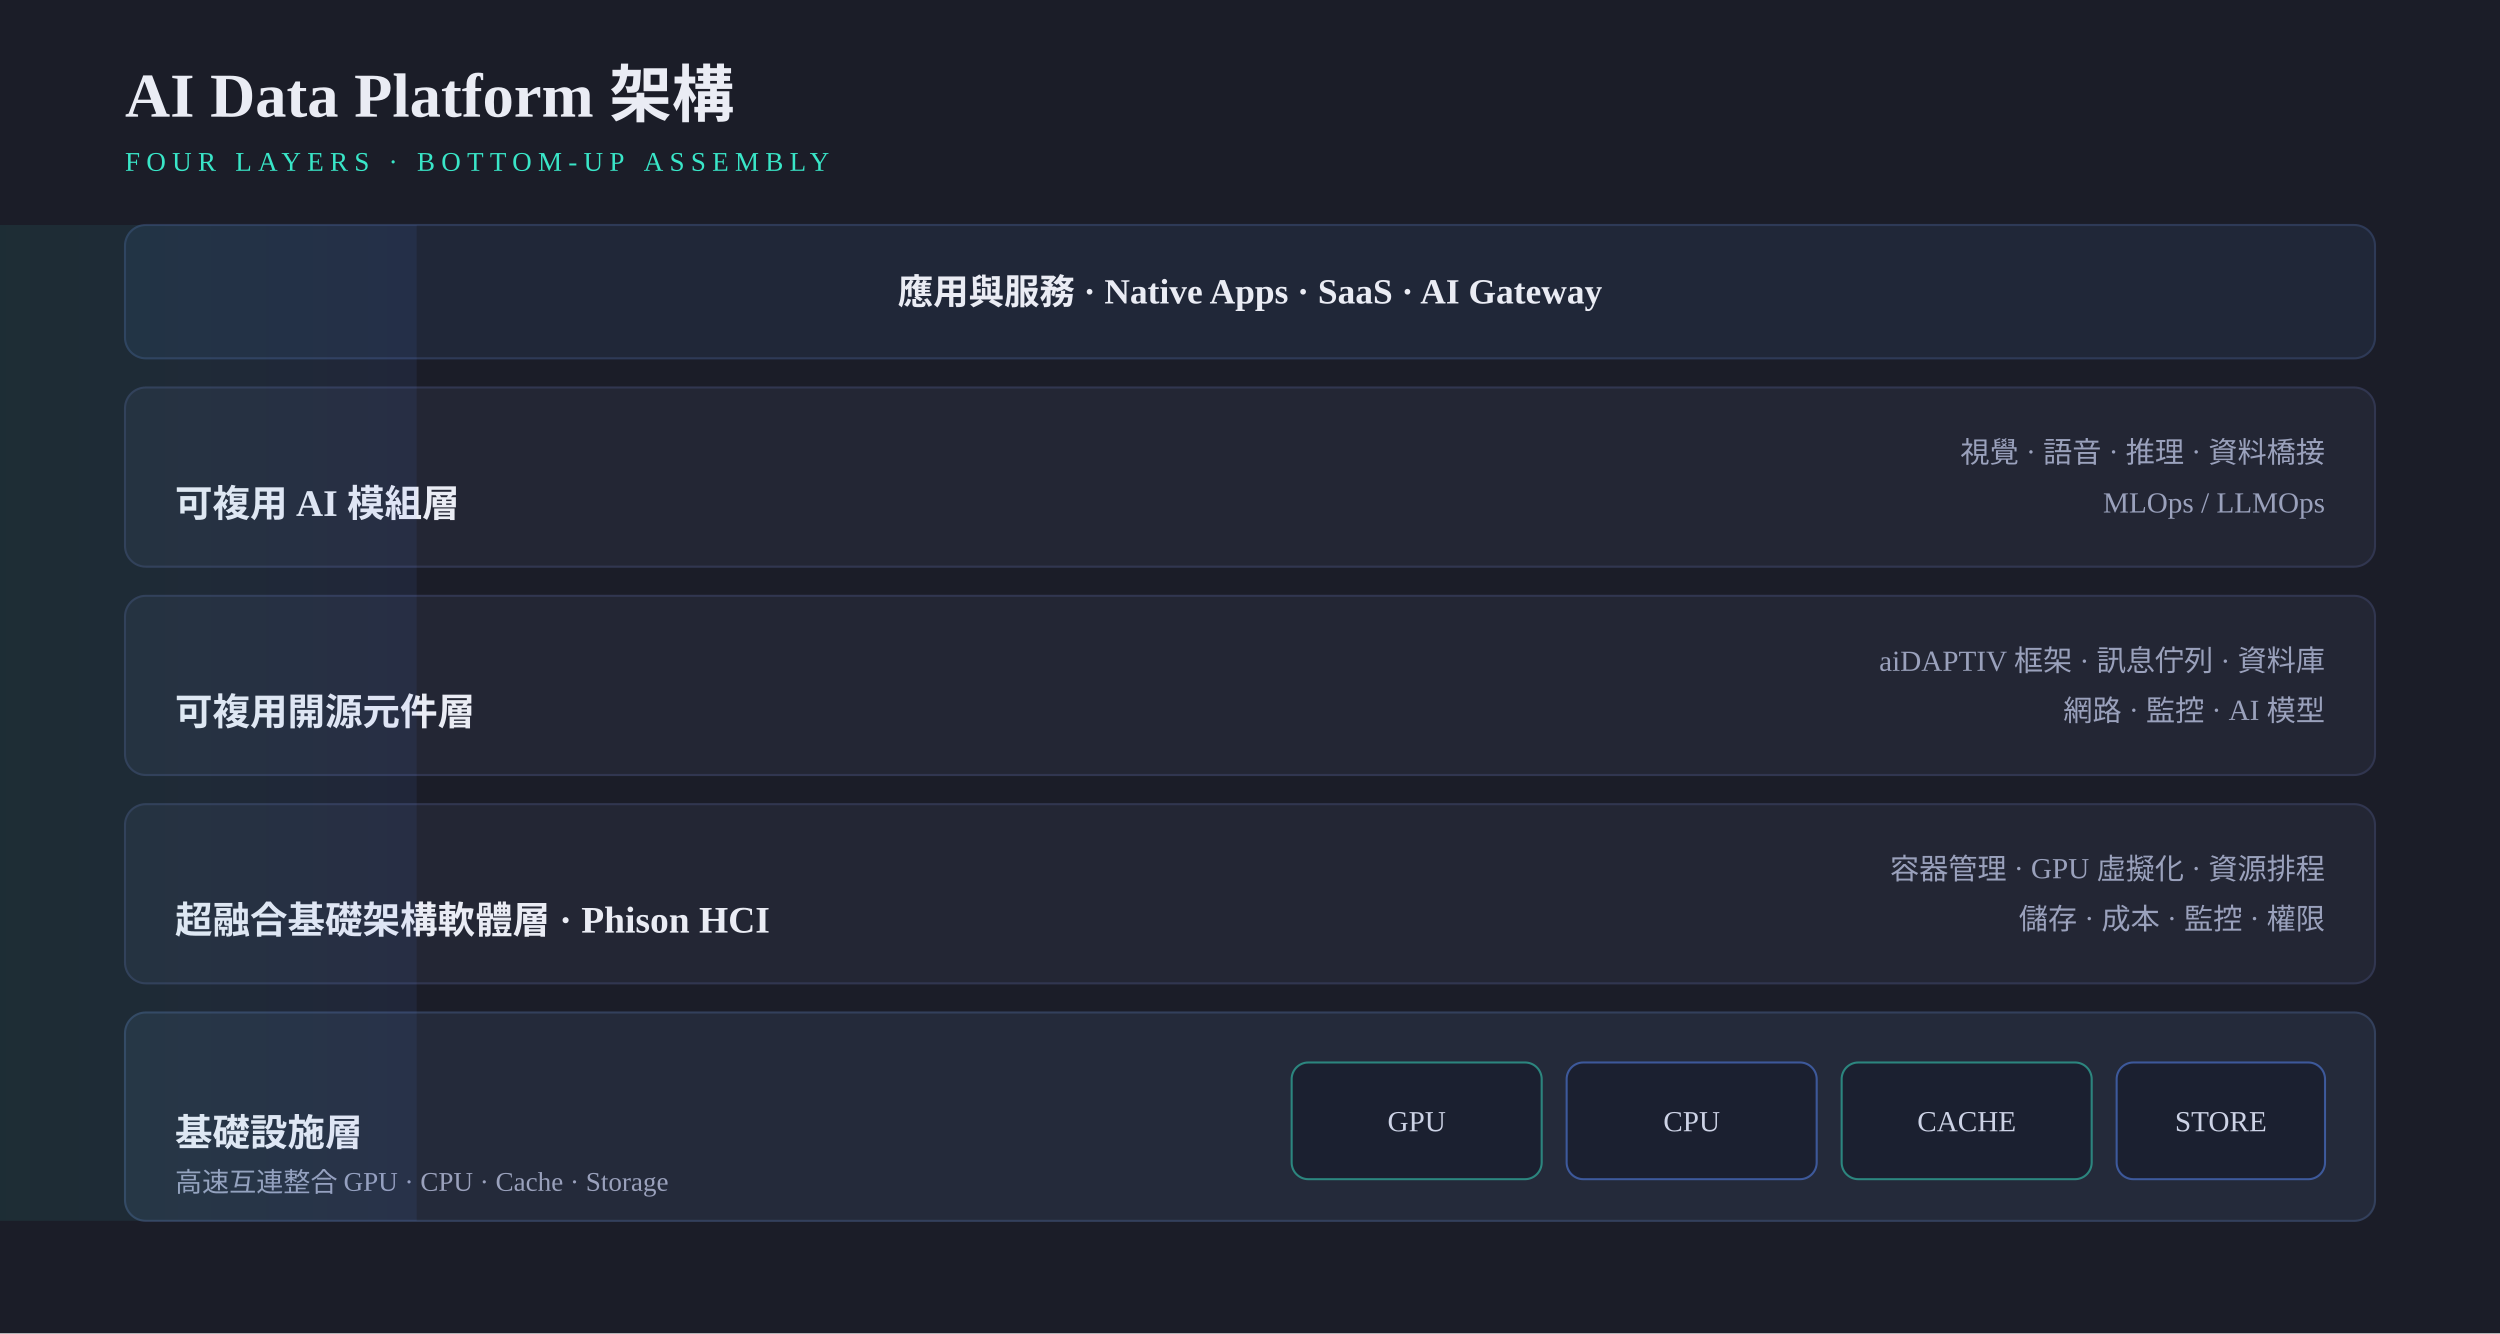
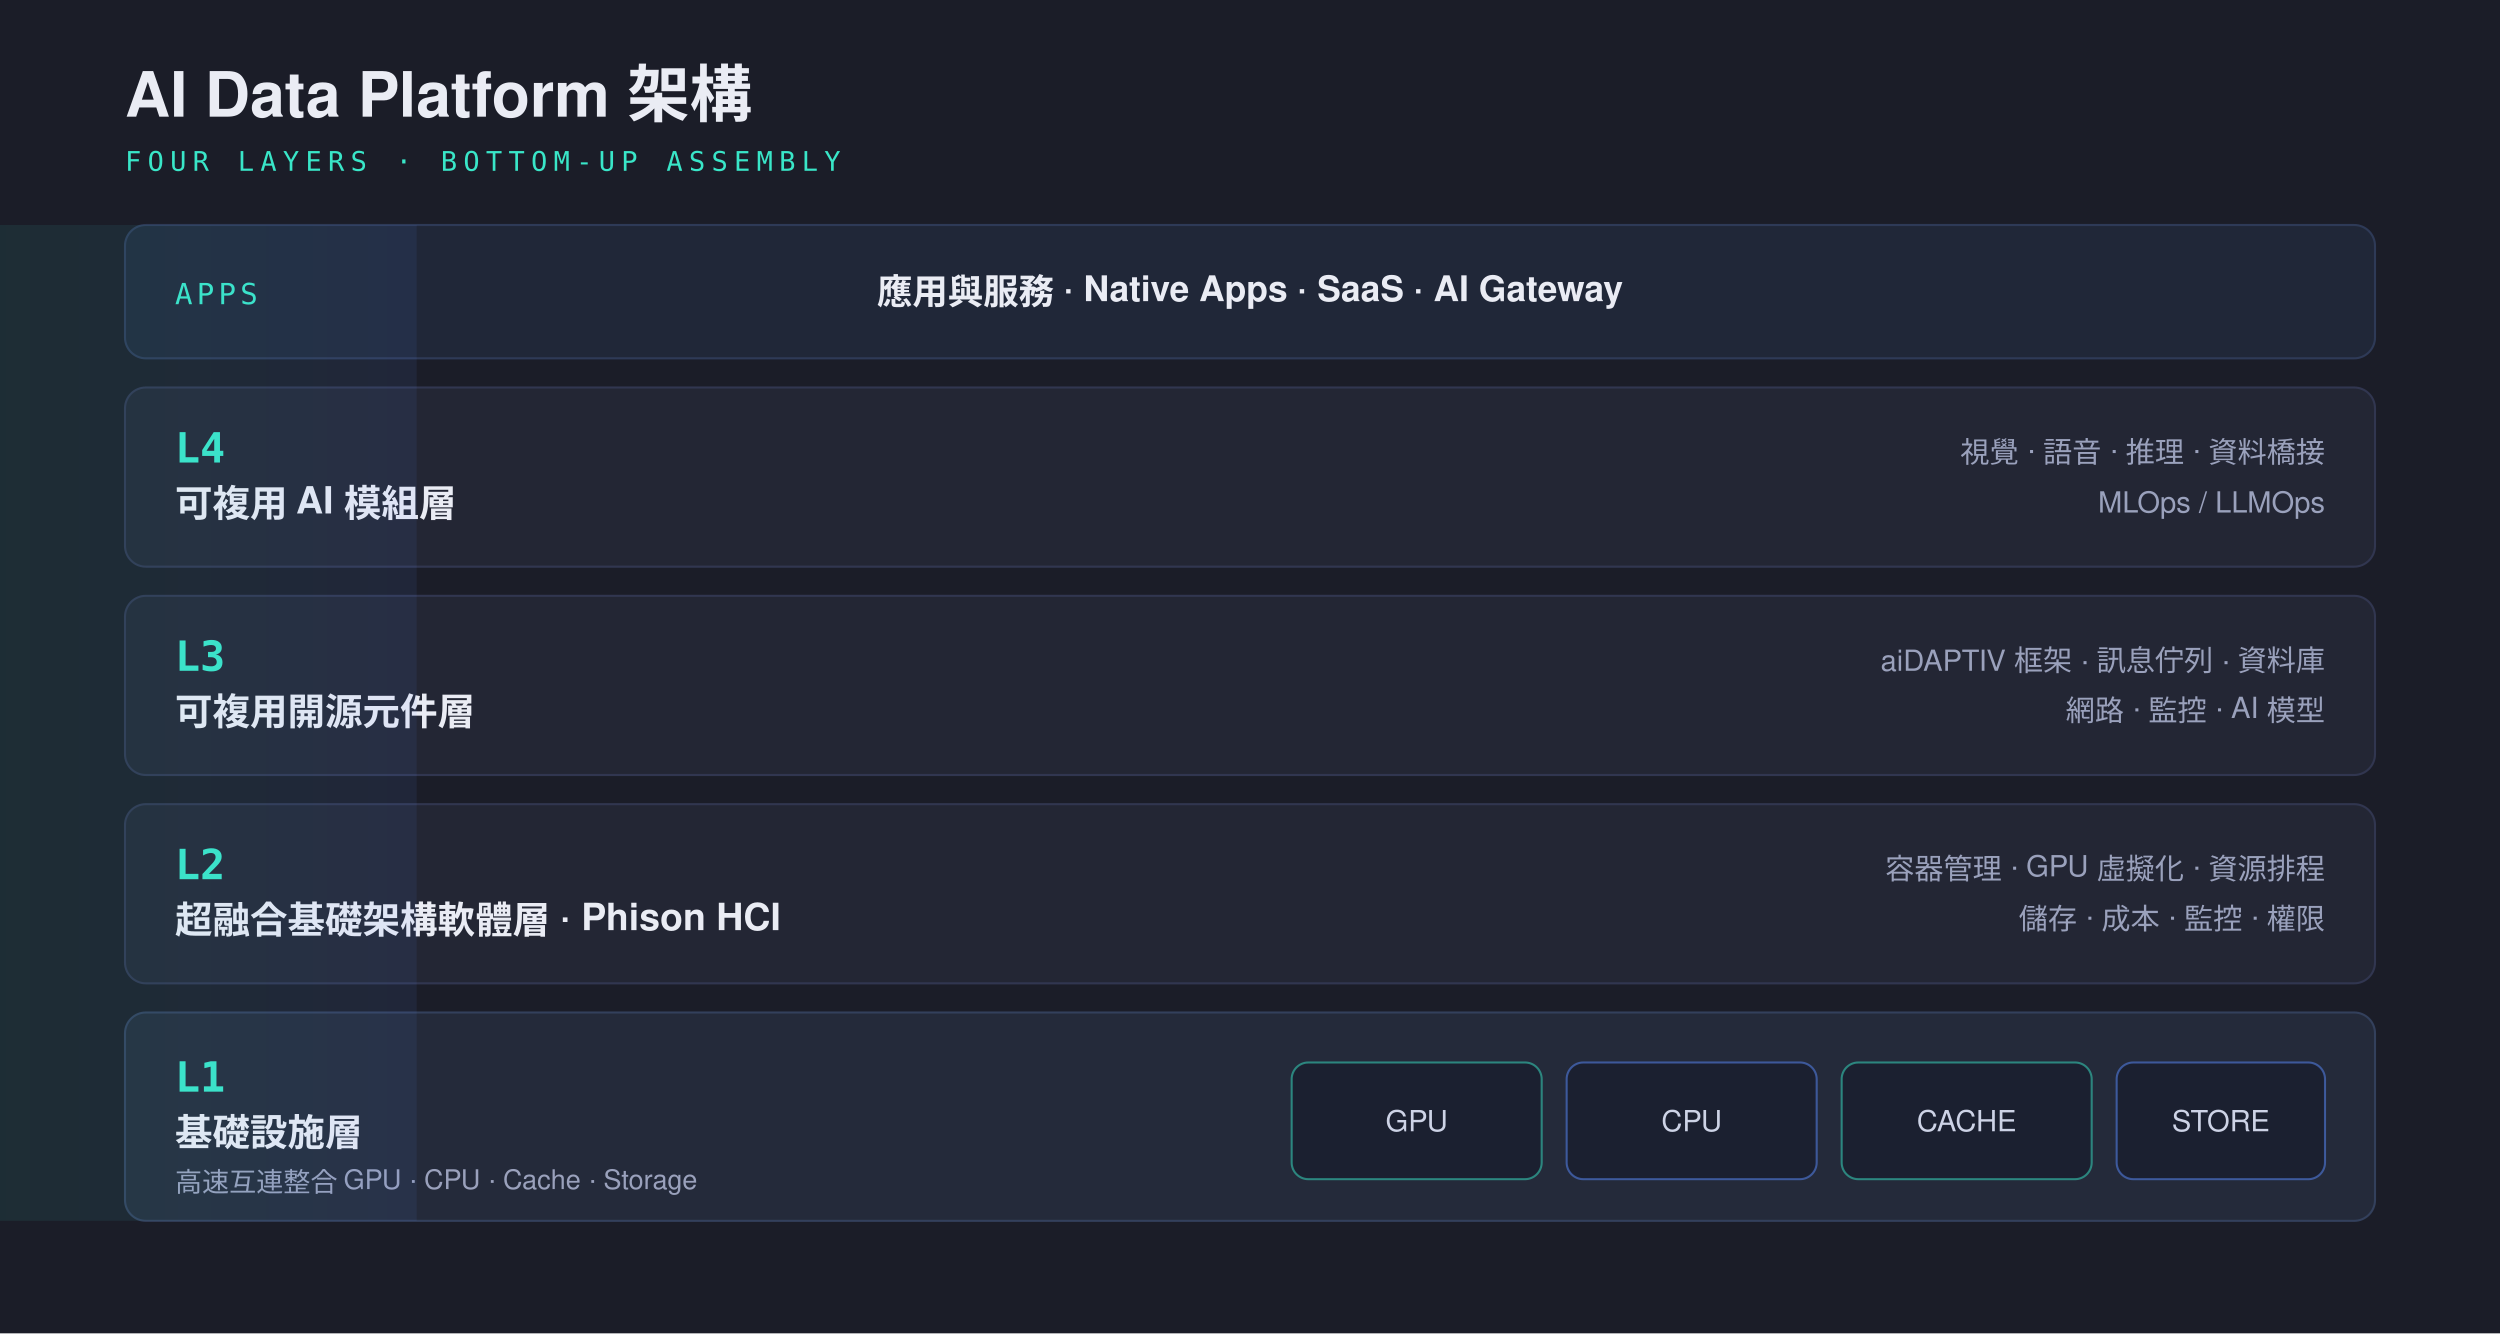
<svg xmlns="http://www.w3.org/2000/svg" viewBox="0 0 1200 640" width="1200" height="640" fill="none" role="img" aria-label="AI Data Platform Architecture">
  <defs>
    <linearGradient id="a-accent" x1="0" y1="0" x2="1" y2="0">
      <stop offset="0" stop-color="#39E6C8" />
      <stop offset="1" stop-color="#5B8CFF" />
    </linearGradient>
    <filter id="a-glow" x="-20%" y="-60%" width="140%" height="220%">
      <feGaussianBlur stdDeviation="7" result="b" />
      <feMerge>
        <feMergeNode in="b" />
        <feMergeNode in="SourceGraphic" />
      </feMerge>
    </filter>
+     <style>text{font-family:'Helvetica Neue',Helvetica,Arial,'Liberation Sans',-apple-system,'Segoe UI','PingFang TC','Microsoft JhengHei','Noto Sans TC','Source Han Sans TC',sans-serif}.mono{font-family:'SF Mono','JetBrains Mono','Cascadia Code',ui-monospace,'Roboto Mono','DejaVu Sans Mono',monospace}.tag{fill:#39E6C8}.layer{transform-origin:center;animation:a-rise .7s cubic-bezier(.2,.7,.2,1) both}#L1{animation-delay:.15s}#L2{animation-delay:.35s}#L3{animation-delay:.55s}#L4{animation-delay:.75s}#L5{animation-delay:.95s}.edge{fill:none;stroke:url(#a-accent);opacity:0;animation:a-edge 2.6s ease-in-out infinite}#e1{animation-delay:.2s}#e2{animation-delay:.6s}#e3{animation-delay:1s}#e4{animation-delay:1.4s}#e5{animation-delay:1.8s}.scan{animation:a-scan 6s ease-in-out infinite}@keyframes a-rise{from{opacity:0;transform:translateY(26px)}to{opacity:1;transform:translateY(0)}}@keyframes a-edge{0%,70%,100%{opacity:0}18%,42%{opacity:.85}}@keyframes a-scan{0%{transform:translateX(0);opacity:0}8%{opacity:.5}48%{transform:translateX(1000px);opacity:.5}58%,100%{transform:translateX(1000px);opacity:0}}</style>
  </defs>
  <rect width="1200" height="640" fill="#1B1D28" />
  <text class="f" x="60" y="56" font-size="30" font-weight="800" fill="#EAECF4">AI Data Platform 架構</text>
  <text class="mono" x="60" y="82" font-size="13" letter-spacing="3" fill="#39E6C8">FOUR LAYERS · BOTTOM-UP ASSEMBLY</text>
  <g id="L5" class="layer">
    <rect x="60" y="108" width="1080" height="64" rx="10" fill="#202738" stroke="#2E3A57" />
  </g>
  <rect id="e5" class="edge" x="60" y="108" width="1080" height="64" rx="10" stroke-width="1.6" />
  <text id="t5" class="mono tag" x="84" y="146" font-size="14" letter-spacing="2">APPS</text>
  <text class="f" x="600" y="146" font-size="17" font-weight="600" fill="#EAECF4" text-anchor="middle">應用與服務 · Native Apps · SaaS · AI Gateway</text>
  <g id="L4" class="layer">
    <rect x="60" y="186" width="1080" height="86" rx="10" fill="#232634" stroke="#313650" />
  </g>
  <rect id="e4" class="edge" x="60" y="186" width="1080" height="86" rx="10" stroke-width="1.6" />
  <text id="t4" class="mono tag" x="84" y="222" font-size="20" font-weight="700">L4</text>
  <text class="f" x="84" y="248" font-size="18" font-weight="700" fill="#EAECF4">可複用 AI 模組層</text>
  <text class="f" x="1116" y="222" font-size="14" fill="#9AA1BC" text-anchor="end">視覺 · 語音 · 推理 · 資料橋接</text>
  <text class="f" x="1116" y="246" font-size="14" fill="#9AA1BC" text-anchor="end">MLOps / LLMOps</text>
  <g id="L3" class="layer">
    <rect x="60" y="286" width="1080" height="86" rx="10" fill="#232634" stroke="#313650" />
  </g>
  <rect id="e3" class="edge" x="60" y="286" width="1080" height="86" rx="10" stroke-width="1.6" />
  <text id="t3" class="mono tag" x="84" y="322" font-size="20" font-weight="700">L3</text>
  <text class="f" x="84" y="348" font-size="18" font-weight="700" fill="#EAECF4">可複用開源元件層</text>
  <text class="f" x="1116" y="322" font-size="14" fill="#9AA1BC" text-anchor="end">aiDAPTIV 框架 · 訊息佇列 · 資料庫</text>
  <text class="f" x="1116" y="346" font-size="14" fill="#9AA1BC" text-anchor="end">網路 · 監控 · AI 模型</text>
  <g id="L2" class="layer">
    <rect x="60" y="386" width="1080" height="86" rx="10" fill="#232634" stroke="#313650" />
  </g>
  <rect id="e2" class="edge" x="60" y="386" width="1080" height="86" rx="10" stroke-width="1.6" />
  <text id="t2" class="mono tag" x="84" y="422" font-size="20" font-weight="700">L2</text>
  <text class="f" x="84" y="448" font-size="18" font-weight="700" fill="#EAECF4">超融合基礎架構軟體層 · Phison HCI</text>
  <text class="f" x="1116" y="422" font-size="14" fill="#9AA1BC" text-anchor="end">容器管理 · GPU 虛擬化 · 資源排程</text>
  <text class="f" x="1116" y="446" font-size="14" fill="#9AA1BC" text-anchor="end">儲存 · 成本 · 監控 · 權限</text>
  <g id="L1" class="layer">
    <rect x="60" y="486" width="1080" height="100" rx="10" fill="#242A3A" stroke="#33405C" />
  </g>
  <rect id="e1" class="edge" x="60" y="486" width="1080" height="100" rx="10" stroke-width="1.8" />
  <text id="t1" class="mono tag" x="84" y="524" font-size="20" font-weight="700">L1</text>
  <text class="f" x="84" y="550" font-size="18" font-weight="700" fill="#EAECF4">基礎設施層</text>
  <text class="f" x="84" y="572" font-size="13" fill="#9AA1BC">高速互連整合 GPU · CPU · Cache · Storage</text>
  <g class="f" font-size="14" fill="#CDD3E6">
    <rect x="620" y="510" width="120" height="56" rx="8" fill="#1B2030" stroke="#39E6C8" stroke-opacity="0.5" />
    <text x="680" y="543" text-anchor="middle">GPU</text>
    <rect x="752" y="510" width="120" height="56" rx="8" fill="#1B2030" stroke="#5B8CFF" stroke-opacity="0.5" />
    <text x="812" y="543" text-anchor="middle">CPU</text>
    <rect x="884" y="510" width="120" height="56" rx="8" fill="#1B2030" stroke="#39E6C8" stroke-opacity="0.5" />
    <text x="944" y="543" text-anchor="middle">CACHE</text>
    <rect x="1016" y="510" width="100" height="56" rx="8" fill="#1B2030" stroke="#5B8CFF" stroke-opacity="0.5" />
    <text x="1066" y="543" text-anchor="middle">STORE</text>
  </g>
  <g clip-path="none">
    <rect class="scan" x="0" y="108" width="200" height="478" fill="url(#a-accent)" opacity="0.08" />
  </g>
</svg>
